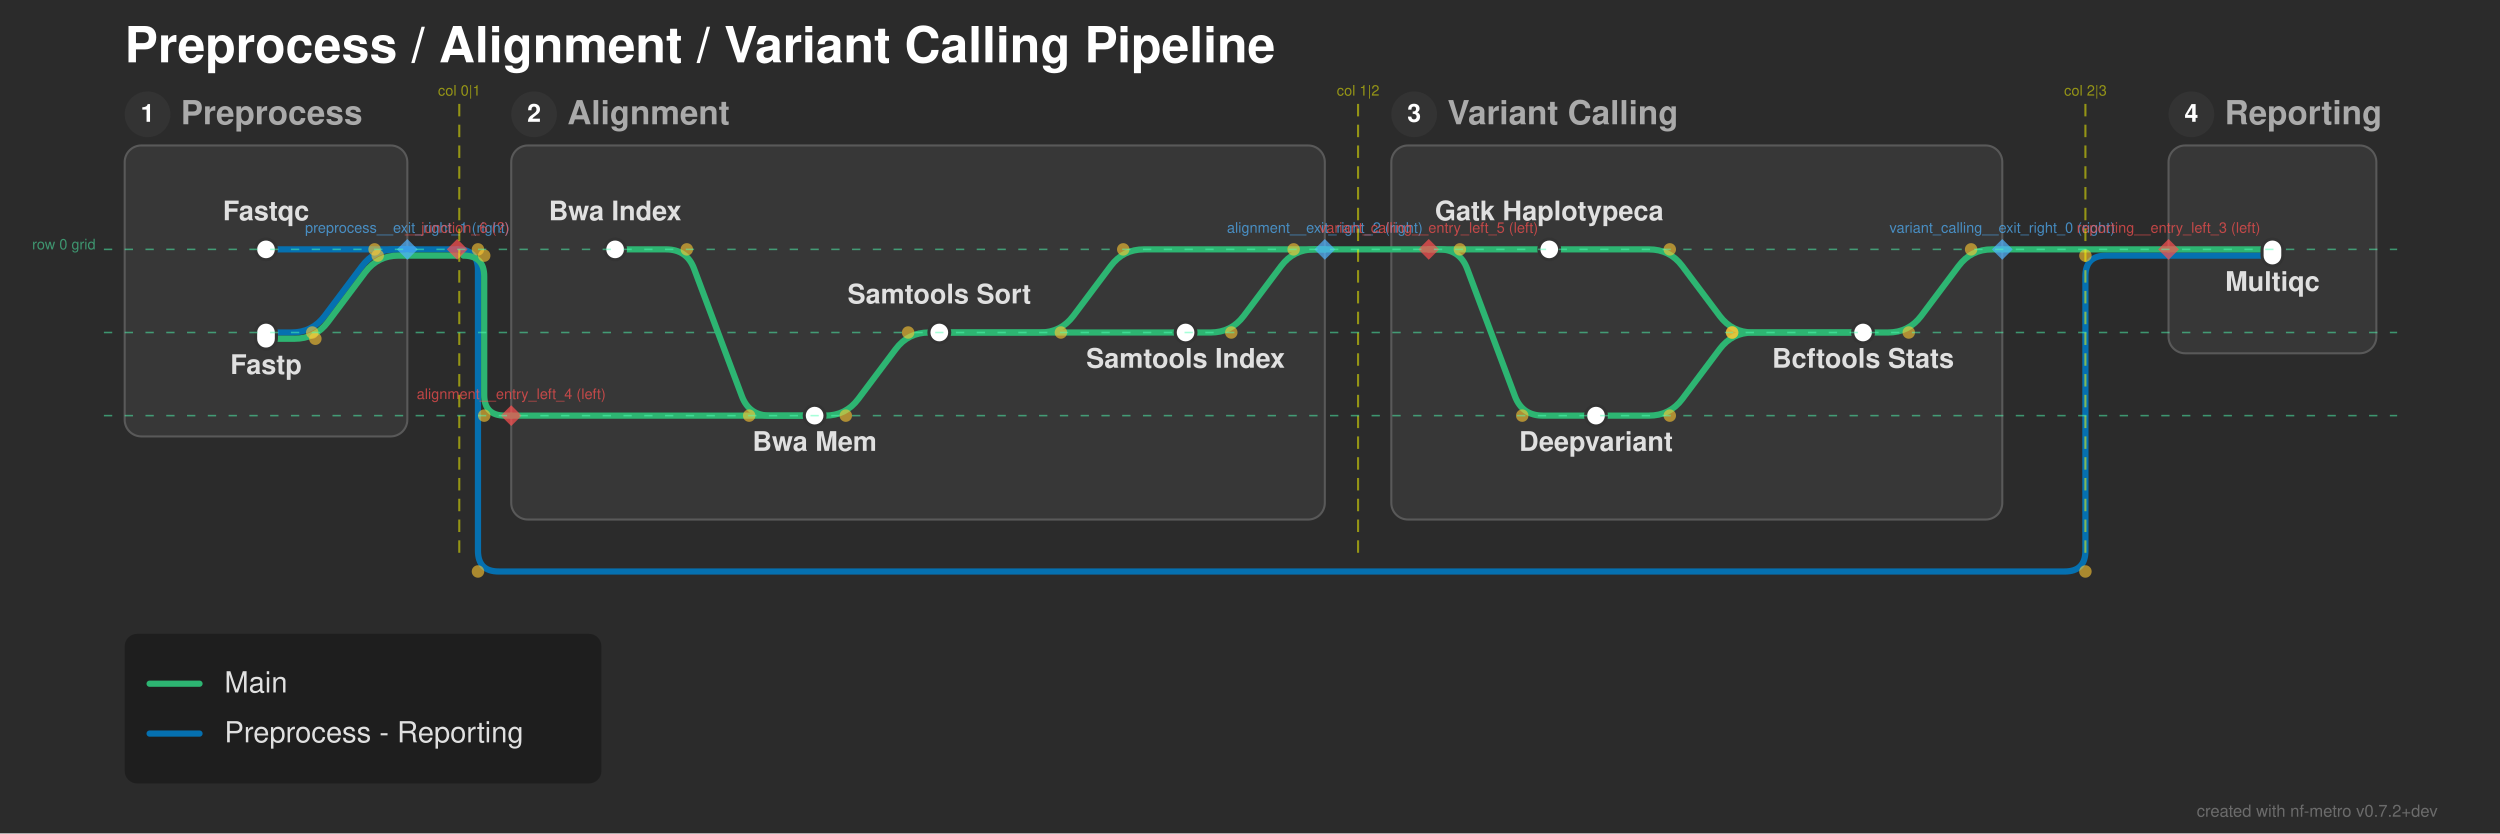
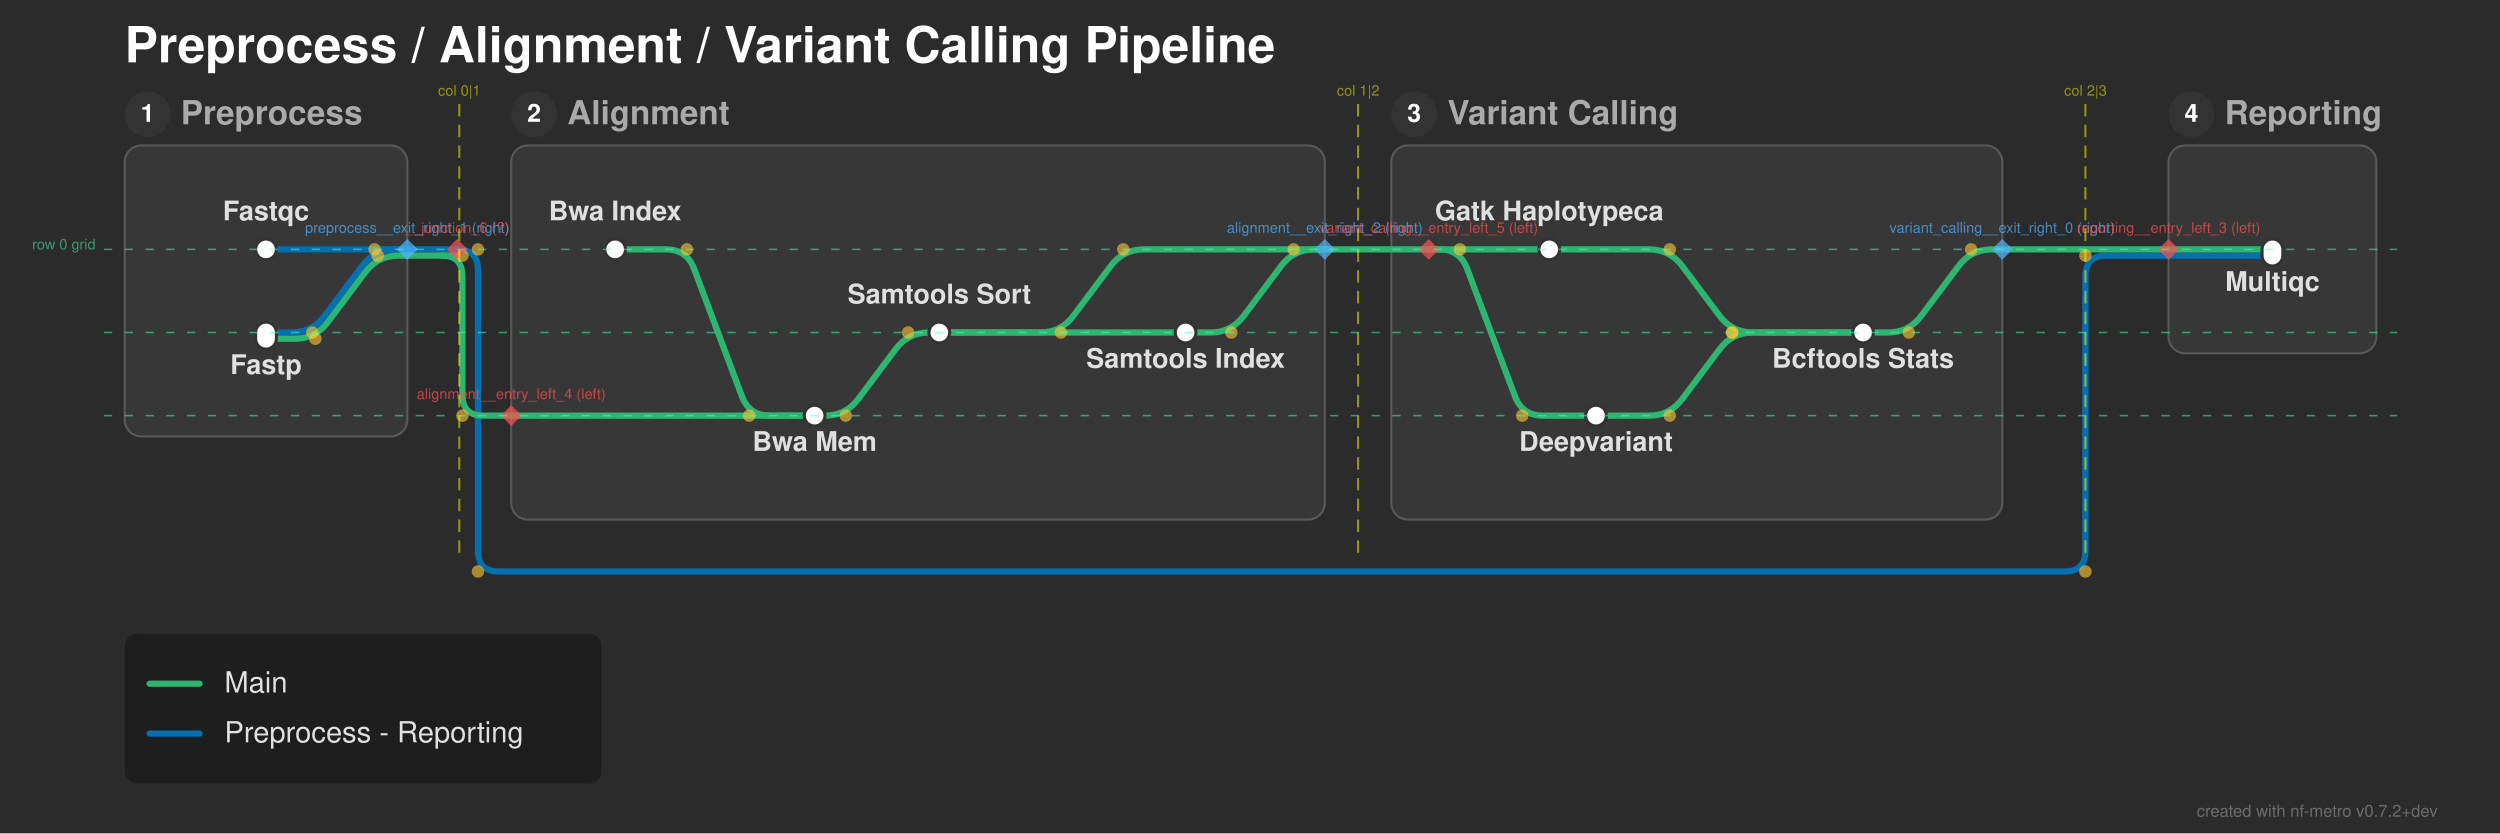
<svg xmlns="http://www.w3.org/2000/svg" width="1203" height="401" viewBox="0 0 1203 401">
  <defs>
</defs>
  <rect x="0" y="0" width="1203" height="401" fill="#2b2b2b" />
  <text x="60.0" y="30.0" font-size="24.0" fill="#ffffff" font-family="'Helvetica Neue', Helvetica, Arial, sans-serif" font-weight="bold" class="nf-metro-title">Preprocess / Alignment / Variant Calling Pipeline</text>
  <rect x="60.0" y="70.0" width="136.0" height="140.0" rx="8" ry="8" fill="#373737" stroke="#595959" stroke-width="1.0" class="nf-metro-section-box" data-section-id="preprocess" data-section-lines="main,preprocess_reporting" />
  <circle cx="71.0" cy="55.0" r="11" fill="#333333" class="nf-metro-section-num-circle" data-section-id="preprocess" />
  <text x="71.0" y="55.0" font-size="12" fill="#ffffff" font-family="'Helvetica Neue', Helvetica, Arial, sans-serif" font-weight="bold" text-anchor="middle" dy="0.3em" data-section-id="preprocess">1</text>
  <text x="87.0" y="55.0" font-size="16.0" fill="#aaaaaa" font-family="'Helvetica Neue', Helvetica, Arial, sans-serif" font-weight="bold" dy="0.3em" class="nf-metro-section-label" data-section-id="preprocess">Preprocess</text>
  <rect x="246.0" y="70.0" width="391.5" height="180.0" rx="8" ry="8" fill="#373737" stroke="#595959" stroke-width="1.0" class="nf-metro-section-box" data-section-id="alignment" data-section-lines="main" />
  <circle cx="257.0" cy="55.0" r="11" fill="#333333" class="nf-metro-section-num-circle" data-section-id="alignment" />
  <text x="257.0" y="55.0" font-size="12" fill="#ffffff" font-family="'Helvetica Neue', Helvetica, Arial, sans-serif" font-weight="bold" text-anchor="middle" dy="0.3em" data-section-id="alignment">2</text>
  <text x="273.0" y="55.0" font-size="16.0" fill="#aaaaaa" font-family="'Helvetica Neue', Helvetica, Arial, sans-serif" font-weight="bold" dy="0.3em" class="nf-metro-section-label" data-section-id="alignment">Alignment</text>
  <rect x="669.5" y="70.0" width="294.0" height="180.0" rx="8" ry="8" fill="#373737" stroke="#595959" stroke-width="1.0" class="nf-metro-section-box" data-section-id="variant_calling" data-section-lines="main" />
  <circle cx="680.5" cy="55.0" r="11" fill="#333333" class="nf-metro-section-num-circle" data-section-id="variant_calling" />
  <text x="680.5" y="55.0" font-size="12" fill="#ffffff" font-family="'Helvetica Neue', Helvetica, Arial, sans-serif" font-weight="bold" text-anchor="middle" dy="0.3em" data-section-id="variant_calling">3</text>
  <text x="696.5" y="55.0" font-size="16.0" fill="#aaaaaa" font-family="'Helvetica Neue', Helvetica, Arial, sans-serif" font-weight="bold" dy="0.3em" class="nf-metro-section-label" data-section-id="variant_calling">Variant Calling</text>
  <rect x="1043.5" y="70.0" width="100.0" height="100.0" rx="8" ry="8" fill="#373737" stroke="#595959" stroke-width="1.0" class="nf-metro-section-box" data-section-id="reporting" data-section-lines="main,preprocess_reporting" />
  <circle cx="1054.5" cy="55.0" r="11" fill="#333333" class="nf-metro-section-num-circle" data-section-id="reporting" />
  <text x="1054.5" y="55.0" font-size="12" fill="#ffffff" font-family="'Helvetica Neue', Helvetica, Arial, sans-serif" font-weight="bold" text-anchor="middle" dy="0.3em" data-section-id="reporting">4</text>
  <text x="1070.5" y="55.0" font-size="16.0" fill="#aaaaaa" font-family="'Helvetica Neue', Helvetica, Arial, sans-serif" font-weight="bold" dy="0.3em" class="nf-metro-section-label" data-section-id="reporting">Reporting</text>
  <path d="M128.0,120.0 L196.0,120.0" stroke="#0570b0" stroke-width="3.0" stroke-linecap="round" class="metro-line-preprocess_reporting" data-line-id="preprocess_reporting" />
  <path d="M1043.5,123.0 L1093.5,123.0" stroke="#0570b0" stroke-width="3.0" stroke-linecap="round" class="metro-line-preprocess_reporting" data-line-id="preprocess_reporting" />
  <path d="M128.0,160.0 L140.25,160.0 Q150.25,160.0,156.25,152.0 L174.25,128.0 Q180.25,120.0,190.25,120.0 L196.0,120.0" stroke="#0570b0" stroke-width="3.0" fill="none" stroke-linecap="round" stroke-linejoin="round" class="metro-line-preprocess_reporting" data-line-id="preprocess_reporting" />
  <path d="M196.0,120.0 L220.0,120.0" stroke="#0570b0" stroke-width="3.0" stroke-linecap="round" class="metro-line-preprocess_reporting" data-line-id="preprocess_reporting" />
  <path d="M220.0,120.0 L220.0,120.0 Q230.0,120.0,230.0,130.0 L230.0,265.0 Q230.0,275.0,240.0,275.0 L993.5,275.0 Q1003.5,275.0,1003.5,265.0 L1003.5,133.0 Q1003.5,123.0,1013.5,123.0 L1043.5,123.0" stroke="#0570b0" stroke-width="3.0" fill="none" stroke-linecap="round" stroke-linejoin="round" class="metro-line-preprocess_reporting" data-line-id="preprocess_reporting" />
  <path d="M296.0,120.0 L320.5,120.0 Q330.5,120.0,334.011,129.363 L356.989,190.637 Q360.5,200.0,370.5,200.0 L392.0,200.0" stroke="#2db572" stroke-width="3.0" fill="none" stroke-linecap="round" stroke-linejoin="round" class="metro-line-main" data-line-id="main" />
  <path d="M392.0,200.0 L397.0,200.0 Q407.0,200.0,413.0,192.0 L431.0,168.0 Q437.0,160.0,447.0,160.0 L452.0,160.0" stroke="#2db572" stroke-width="3.0" fill="none" stroke-linecap="round" stroke-linejoin="round" class="metro-line-main" data-line-id="main" />
  <path d="M452.0,160.0 L570.5,160.0" stroke="#2db572" stroke-width="3.0" stroke-linecap="round" class="metro-line-main" data-line-id="main" />
  <path d="M745.5,120.0 L793.5,120.0 Q803.5,120.0,809.5,128.0 L827.5,152.0 Q833.5,160.0,843.5,160.0 L896.5,160.0" stroke="#2db572" stroke-width="3.0" fill="none" stroke-linecap="round" stroke-linejoin="round" class="metro-line-main" data-line-id="main" />
  <path d="M768.0,200.0 L793.5,200.0 Q803.5,200.0,809.5,192.0 L827.5,168.0 Q833.5,160.0,843.5,160.0 L896.5,160.0" stroke="#2db572" stroke-width="3.0" fill="none" stroke-linecap="round" stroke-linejoin="round" class="metro-line-main" data-line-id="main" />
  <path d="M896.5,160.0 L908.5,160.0 Q918.5,160.0,924.5,152.0 L942.5,128.0 Q948.5,120.0,958.5,120.0 L963.5,120.0" stroke="#2db572" stroke-width="3.0" fill="none" stroke-linecap="round" stroke-linejoin="round" class="metro-line-main" data-line-id="main" />
  <path d="M1043.5,120.0 L1093.5,120.0" stroke="#2db572" stroke-width="3.0" stroke-linecap="round" class="metro-line-main" data-line-id="main" />
  <path d="M128.0,163.0 L141.75,163.0 Q151.75,163.0,157.75,155.0 L175.75,131.0 Q181.75,123.0,191.75,123.0 L196.0,123.0" stroke="#2db572" stroke-width="3.0" fill="none" stroke-linecap="round" stroke-linejoin="round" class="metro-line-main" data-line-id="main" />
  <path d="M246.0,200.0 L392.0,200.0" stroke="#2db572" stroke-width="3.0" stroke-linecap="round" class="metro-line-main" data-line-id="main" />
  <path d="M452.0,160.0 L500.5,160.0 Q510.5,160.0,516.5,152.0 L534.5,128.0 Q540.5,120.0,550.5,120.0 L637.5,120.0" stroke="#2db572" stroke-width="3.0" fill="none" stroke-linecap="round" stroke-linejoin="round" class="metro-line-main" data-line-id="main" />
  <path d="M687.5,120.0 L745.5,120.0" stroke="#2db572" stroke-width="3.0" stroke-linecap="round" class="metro-line-main" data-line-id="main" />
  <path d="M687.5,120.0 L692.5,120.0 Q702.5,120.0,706.011,129.363 L728.989,190.637 Q732.5,200.0,742.5,200.0 L768.0,200.0" stroke="#2db572" stroke-width="3.0" fill="none" stroke-linecap="round" stroke-linejoin="round" class="metro-line-main" data-line-id="main" />
  <path d="M570.5,160.0 L582.5,160.0 Q592.5,160.0,598.5,152.0 L616.5,128.0 Q622.5,120.0,632.5,120.0 L637.5,120.0" stroke="#2db572" stroke-width="3.0" fill="none" stroke-linecap="round" stroke-linejoin="round" class="metro-line-main" data-line-id="main" />
  <path d="M963.5,120.0 L1043.5,120.0" stroke="#2db572" stroke-width="3.0" stroke-linecap="round" class="metro-line-main" data-line-id="main" />
  <path d="M196.0,123.0 L220.0,123.0" stroke="#2db572" stroke-width="3.0" stroke-linecap="round" class="metro-line-main" data-line-id="main" />
-   <path d="M223.0,123.0 L223.0,123.0 Q233.0,123.0,233.0,133.0 L233.0,190.0 Q233.0,200.0,243.0,200.0 L246.0,200.0" stroke="#2db572" stroke-width="3.0" fill="none" stroke-linecap="round" stroke-linejoin="round" class="metro-line-main" data-line-id="main" />
+   <path d="M212.5,123.0 L212.5,123.0 Q222.5,123.0,222.5,133.0 L222.5,190.0 Q222.5,200.0,232.5,200.0 L246.0,200.0" stroke="#2db572" stroke-width="3.0" fill="none" stroke-linecap="round" stroke-linejoin="round" class="metro-line-main" data-line-id="main" />
  <path d="M637.5,120.0 L687.5,120.0" stroke="#2db572" stroke-width="3.0" stroke-linecap="round" class="metro-line-main" data-line-id="main" />
  <rect x="123.0" y="115.0" width="10.0" height="10.0" rx="5.0" ry="5.0" fill="#ffffff" stroke="#333333" stroke-width="1.5" class="nf-metro-station" data-station-id="fastqc" data-station-lines="preprocess_reporting" data-station-label="Fastqc" data-section-id="preprocess" data-section-name="Preprocess" />
  <rect x="123.0" y="155.0" width="10.0" height="13.0" rx="5.0" ry="5.0" fill="#ffffff" stroke="#333333" stroke-width="1.5" class="nf-metro-station" data-station-id="fastp" data-station-lines="main,preprocess_reporting" data-station-label="Fastp" data-section-id="preprocess" data-section-name="Preprocess" />
  <rect x="291.0" y="115.0" width="10.0" height="10.0" rx="5.0" ry="5.0" fill="#ffffff" stroke="#333333" stroke-width="1.5" class="nf-metro-station" data-station-id="bwa_index" data-station-lines="main" data-station-label="Bwa Index" data-section-id="alignment" data-section-name="Alignment" />
  <rect x="387.0" y="195.0" width="10.0" height="10.0" rx="5.0" ry="5.0" fill="#ffffff" stroke="#333333" stroke-width="1.5" class="nf-metro-station" data-station-id="bwa_mem" data-station-lines="main" data-station-label="Bwa Mem" data-section-id="alignment" data-section-name="Alignment" />
  <rect x="447.0" y="155.0" width="10.0" height="10.0" rx="5.0" ry="5.0" fill="#ffffff" stroke="#333333" stroke-width="1.5" class="nf-metro-station" data-station-id="samtools_sort" data-station-lines="main" data-station-label="Samtools Sort" data-section-id="alignment" data-section-name="Alignment" />
  <rect x="565.5" y="155.0" width="10.0" height="10.0" rx="5.0" ry="5.0" fill="#ffffff" stroke="#333333" stroke-width="1.5" class="nf-metro-station" data-station-id="samtools_index" data-station-lines="main" data-station-label="Samtools Index" data-section-id="alignment" data-section-name="Alignment" />
  <rect x="740.5" y="115.0" width="10.0" height="10.0" rx="5.0" ry="5.0" fill="#ffffff" stroke="#333333" stroke-width="1.5" class="nf-metro-station" data-station-id="gatk_haplotypecaller" data-station-lines="main" data-station-label="Gatk Haplotypeca" data-section-id="variant_calling" data-section-name="Variant Calling" />
  <rect x="763.0" y="195.0" width="10.0" height="10.0" rx="5.0" ry="5.0" fill="#ffffff" stroke="#333333" stroke-width="1.5" class="nf-metro-station" data-station-id="deepvariant" data-station-lines="main" data-station-label="Deepvariant" data-section-id="variant_calling" data-section-name="Variant Calling" />
  <rect x="891.5" y="155.0" width="10.0" height="10.0" rx="5.0" ry="5.0" fill="#ffffff" stroke="#333333" stroke-width="1.5" class="nf-metro-station" data-station-id="bcftools_stats" data-station-lines="main" data-station-label="Bcftools Stats" data-section-id="variant_calling" data-section-name="Variant Calling" />
  <rect x="1088.5" y="115.0" width="10.0" height="13.0" rx="5.0" ry="5.0" fill="#ffffff" stroke="#333333" stroke-width="1.5" class="nf-metro-station" data-station-id="multiqc" data-station-lines="main,preprocess_reporting" data-station-label="Multiqc" data-section-id="reporting" data-section-name="Reporting" />
  <text x="296.0" y="106.0" font-size="13.0" fill="#e0e0e0" font-family="'Helvetica Neue', Helvetica, Arial, sans-serif" font-weight="bold" text-anchor="middle" dominant-baseline="auto" data-station-id="bwa_index" class="nf-metro-station-label">Bwa Index</text>
  <text x="745.5" y="106.0" font-size="13.0" fill="#e0e0e0" font-family="'Helvetica Neue', Helvetica, Arial, sans-serif" font-weight="bold" text-anchor="middle" dominant-baseline="auto" data-station-id="gatk_haplotypecaller" class="nf-metro-station-label">Gatk Haplotypeca</text>
  <text x="768.0" y="211.0" font-size="13.0" fill="#e0e0e0" font-family="'Helvetica Neue', Helvetica, Arial, sans-serif" font-weight="bold" text-anchor="middle" dominant-baseline="hanging" data-station-id="deepvariant" class="nf-metro-station-label">Deepvariant</text>
  <text x="128.0" y="106.0" font-size="13.0" fill="#e0e0e0" font-family="'Helvetica Neue', Helvetica, Arial, sans-serif" font-weight="bold" text-anchor="middle" dominant-baseline="auto" data-station-id="fastqc" class="nf-metro-station-label">Fastqc</text>
  <text x="1093.5" y="134.0" font-size="13.0" fill="#e0e0e0" font-family="'Helvetica Neue', Helvetica, Arial, sans-serif" font-weight="bold" text-anchor="middle" dominant-baseline="hanging" data-station-id="multiqc" class="nf-metro-station-label">Multiqc</text>
  <text x="128.0" y="174.0" font-size="13.0" fill="#e0e0e0" font-family="'Helvetica Neue', Helvetica, Arial, sans-serif" font-weight="bold" text-anchor="middle" dominant-baseline="hanging" data-station-id="fastp" class="nf-metro-station-label">Fastp</text>
  <text x="896.5" y="171.0" font-size="13.0" fill="#e0e0e0" font-family="'Helvetica Neue', Helvetica, Arial, sans-serif" font-weight="bold" text-anchor="middle" dominant-baseline="hanging" data-station-id="bcftools_stats" class="nf-metro-station-label">Bcftools Stats</text>
  <text x="392.0" y="211.0" font-size="13.0" fill="#e0e0e0" font-family="'Helvetica Neue', Helvetica, Arial, sans-serif" font-weight="bold" text-anchor="middle" dominant-baseline="hanging" data-station-id="bwa_mem" class="nf-metro-station-label">Bwa Mem</text>
  <text x="452.0" y="146.0" font-size="13.0" fill="#e0e0e0" font-family="'Helvetica Neue', Helvetica, Arial, sans-serif" font-weight="bold" text-anchor="middle" dominant-baseline="auto" data-station-id="samtools_sort" class="nf-metro-station-label">Samtools Sort</text>
  <text x="570.5" y="171.0" font-size="13.0" fill="#e0e0e0" font-family="'Helvetica Neue', Helvetica, Arial, sans-serif" font-weight="bold" text-anchor="middle" dominant-baseline="hanging" data-station-id="samtools_index" class="nf-metro-station-label">Samtools Index</text>
  <circle cx="330.5" cy="120.0" r="3.0" fill="rgba(255, 200, 50, 0.6)" />
  <circle cx="360.5" cy="200.0" r="3.0" fill="rgba(255, 200, 50, 0.6)" />
  <circle cx="407.0" cy="200.0" r="3.0" fill="rgba(255, 200, 50, 0.6)" />
  <circle cx="437.0" cy="160.0" r="3.0" fill="rgba(255, 200, 50, 0.6)" />
  <circle cx="803.5" cy="120.0" r="3.0" fill="rgba(255, 200, 50, 0.6)" />
  <circle cx="833.5" cy="160.0" r="3.0" fill="rgba(255, 200, 50, 0.6)" />
  <circle cx="803.5" cy="200.0" r="3.0" fill="rgba(255, 200, 50, 0.6)" />
  <circle cx="833.5" cy="160.0" r="3.0" fill="rgba(255, 200, 50, 0.6)" />
  <circle cx="918.5" cy="160.0" r="3.0" fill="rgba(255, 200, 50, 0.6)" />
  <circle cx="948.5" cy="120.0" r="3.0" fill="rgba(255, 200, 50, 0.6)" />
  <circle cx="151.75" cy="163.0" r="3.0" fill="rgba(255, 200, 50, 0.6)" />
  <circle cx="181.75" cy="123.0" r="3.0" fill="rgba(255, 200, 50, 0.6)" />
  <circle cx="510.5" cy="160.0" r="3.0" fill="rgba(255, 200, 50, 0.6)" />
  <circle cx="540.5" cy="120.0" r="3.0" fill="rgba(255, 200, 50, 0.6)" />
  <circle cx="702.5" cy="120.0" r="3.0" fill="rgba(255, 200, 50, 0.6)" />
  <circle cx="732.5" cy="200.0" r="3.0" fill="rgba(255, 200, 50, 0.6)" />
  <circle cx="592.5" cy="160.0" r="3.0" fill="rgba(255, 200, 50, 0.6)" />
  <circle cx="622.5" cy="120.0" r="3.0" fill="rgba(255, 200, 50, 0.6)" />
  <circle cx="150.25" cy="160.0" r="3.0" fill="rgba(255, 200, 50, 0.6)" />
  <circle cx="180.25" cy="120.0" r="3.0" fill="rgba(255, 200, 50, 0.6)" />
-   <circle cx="233.0" cy="123.0" r="3.0" fill="rgba(255, 200, 50, 0.6)" />
-   <circle cx="233.0" cy="200.0" r="3.0" fill="rgba(255, 200, 50, 0.6)" />
+   <circle cx="222.5" cy="123.0" r="3.0" fill="rgba(255, 200, 50, 0.6)" />
+   <circle cx="222.5" cy="200.0" r="3.0" fill="rgba(255, 200, 50, 0.6)" />
  <circle cx="230.0" cy="120.0" r="3.0" fill="rgba(255, 200, 50, 0.6)" />
  <circle cx="230.0" cy="275.0" r="3.0" fill="rgba(255, 200, 50, 0.6)" />
  <circle cx="1003.5" cy="275.0" r="3.0" fill="rgba(255, 200, 50, 0.6)" />
  <circle cx="1003.5" cy="123.0" r="3.0" fill="rgba(255, 200, 50, 0.6)" />
  <path d="M963.5,115.0 L968.5,120.0 L963.5,125.0 L958.5,120.0 Z" fill="rgba(80, 180, 255, 0.7)" stroke="none" />
  <text x="963.5" y="112.0" font-size="7" fill="rgba(80, 180, 255, 0.7)" font-family="'Helvetica Neue', Helvetica, Arial, sans-serif" text-anchor="middle" dominant-baseline="auto">variant_calling__exit_right_0 (right)</text>
  <path d="M196.0,115.0 L201.0,120.0 L196.0,125.0 L191.0,120.0 Z" fill="rgba(80, 180, 255, 0.7)" stroke="none" />
  <text x="196.0" y="112.0" font-size="7" fill="rgba(80, 180, 255, 0.7)" font-family="'Helvetica Neue', Helvetica, Arial, sans-serif" text-anchor="middle" dominant-baseline="auto">preprocess__exit_right_1 (right)</text>
  <path d="M637.5,115.0 L642.5,120.0 L637.5,125.0 L632.5,120.0 Z" fill="rgba(80, 180, 255, 0.7)" stroke="none" />
  <text x="637.5" y="112.0" font-size="7" fill="rgba(80, 180, 255, 0.7)" font-family="'Helvetica Neue', Helvetica, Arial, sans-serif" text-anchor="middle" dominant-baseline="auto">alignment__exit_right_2 (right)</text>
  <path d="M1043.5,115.0 L1048.5,120.0 L1043.5,125.0 L1038.5,120.0 Z" fill="rgba(255, 80, 80, 0.7)" stroke="none" />
  <text x="1043.5" y="112.0" font-size="7" fill="rgba(255, 80, 80, 0.7)" font-family="'Helvetica Neue', Helvetica, Arial, sans-serif" text-anchor="middle" dominant-baseline="auto">reporting__entry_left_3 (left)</text>
  <path d="M246.0,195.0 L251.0,200.0 L246.0,205.0 L241.0,200.0 Z" fill="rgba(255, 80, 80, 0.7)" stroke="none" />
  <text x="246.0" y="192.0" font-size="7" fill="rgba(255, 80, 80, 0.7)" font-family="'Helvetica Neue', Helvetica, Arial, sans-serif" text-anchor="middle" dominant-baseline="auto">alignment__entry_left_4 (left)</text>
  <path d="M687.5,115.0 L692.5,120.0 L687.5,125.0 L682.5,120.0 Z" fill="rgba(255, 80, 80, 0.7)" stroke="none" />
  <text x="687.5" y="112.0" font-size="7" fill="rgba(255, 80, 80, 0.7)" font-family="'Helvetica Neue', Helvetica, Arial, sans-serif" text-anchor="middle" dominant-baseline="auto">variant_calling__entry_left_5 (left)</text>
  <path d="M220.0,115.0 L225.0,120.0 L220.0,125.0 L215.0,120.0 Z" fill="rgba(255, 80, 80, 0.7)" stroke="none" />
  <text x="220.0" y="112.0" font-size="7" fill="rgba(255, 80, 80, 0.7)" font-family="'Helvetica Neue', Helvetica, Arial, sans-serif" text-anchor="middle" dominant-baseline="auto">__junction_6 (?)</text>
  <path d="M221.0,50.0 L221.0,270.0" stroke="rgba(255, 255, 0, 0.5)" stroke-width="1" stroke-dasharray="6,4" />
  <text x="221.0" y="46.0" font-size="7" fill="rgba(255, 255, 0, 0.5)" font-family="'Helvetica Neue', Helvetica, Arial, sans-serif" text-anchor="middle">col 0|1</text>
  <path d="M653.5,50.0 L653.5,270.0" stroke="rgba(255, 255, 0, 0.5)" stroke-width="1" stroke-dasharray="6,4" />
  <text x="653.5" y="46.0" font-size="7" fill="rgba(255, 255, 0, 0.5)" font-family="'Helvetica Neue', Helvetica, Arial, sans-serif" text-anchor="middle">col 1|2</text>
  <path d="M1003.5,50.0 L1003.5,270.0" stroke="rgba(255, 255, 0, 0.5)" stroke-width="1" stroke-dasharray="6,4" />
  <text x="1003.5" y="46.0" font-size="7" fill="rgba(255, 255, 0, 0.5)" font-family="'Helvetica Neue', Helvetica, Arial, sans-serif" text-anchor="middle">col 2|3</text>
  <path d="M50.0,120.0 L1153.5,120.0" stroke="rgba(80, 255, 180, 0.5)" stroke-width="0.75" stroke-dasharray="4,6" />
  <text x="46.0" y="120.0" font-size="7" fill="rgba(80, 255, 180, 0.5)" font-family="'Helvetica Neue', Helvetica, Arial, sans-serif" text-anchor="end">row 0 grid</text>
  <path d="M50.0,160.0 L1153.5,160.0" stroke="rgba(80, 255, 180, 0.5)" stroke-width="0.75" stroke-dasharray="4,6" />
  <path d="M50.0,200.0 L1153.5,200.0" stroke="rgba(80, 255, 180, 0.5)" stroke-width="0.75" stroke-dasharray="4,6" />
  <rect x="60.0" y="305.0" width="229.4" height="72.0" rx="6" ry="6" fill="rgba(0, 0, 0, 0.3)" />
  <path d="M72.0,329.0 L96.0,329.0" stroke="#2db572" stroke-width="3.0" stroke-linecap="round" />
  <text x="108.0" y="329.0" font-size="14.0" fill="#e0e0e0" font-family="'Helvetica Neue', Helvetica, Arial, sans-serif" dy="0.3em">Main</text>
  <path d="M72.0,353.0 L96.0,353.0" stroke="#0570b0" stroke-width="3.0" stroke-linecap="round" />
  <text x="108.0" y="353.0" font-size="14.0" fill="#e0e0e0" font-family="'Helvetica Neue', Helvetica, Arial, sans-serif" dy="0.3em">Preprocess - Reporting</text>
  <text x="1173.0" y="393.0" font-size="8" fill="rgba(150, 150, 150, 0.6)" font-family="'Helvetica Neue', Helvetica, Arial, sans-serif" text-anchor="end">created with nf-metro v0.7.2+dev</text>
</svg>
